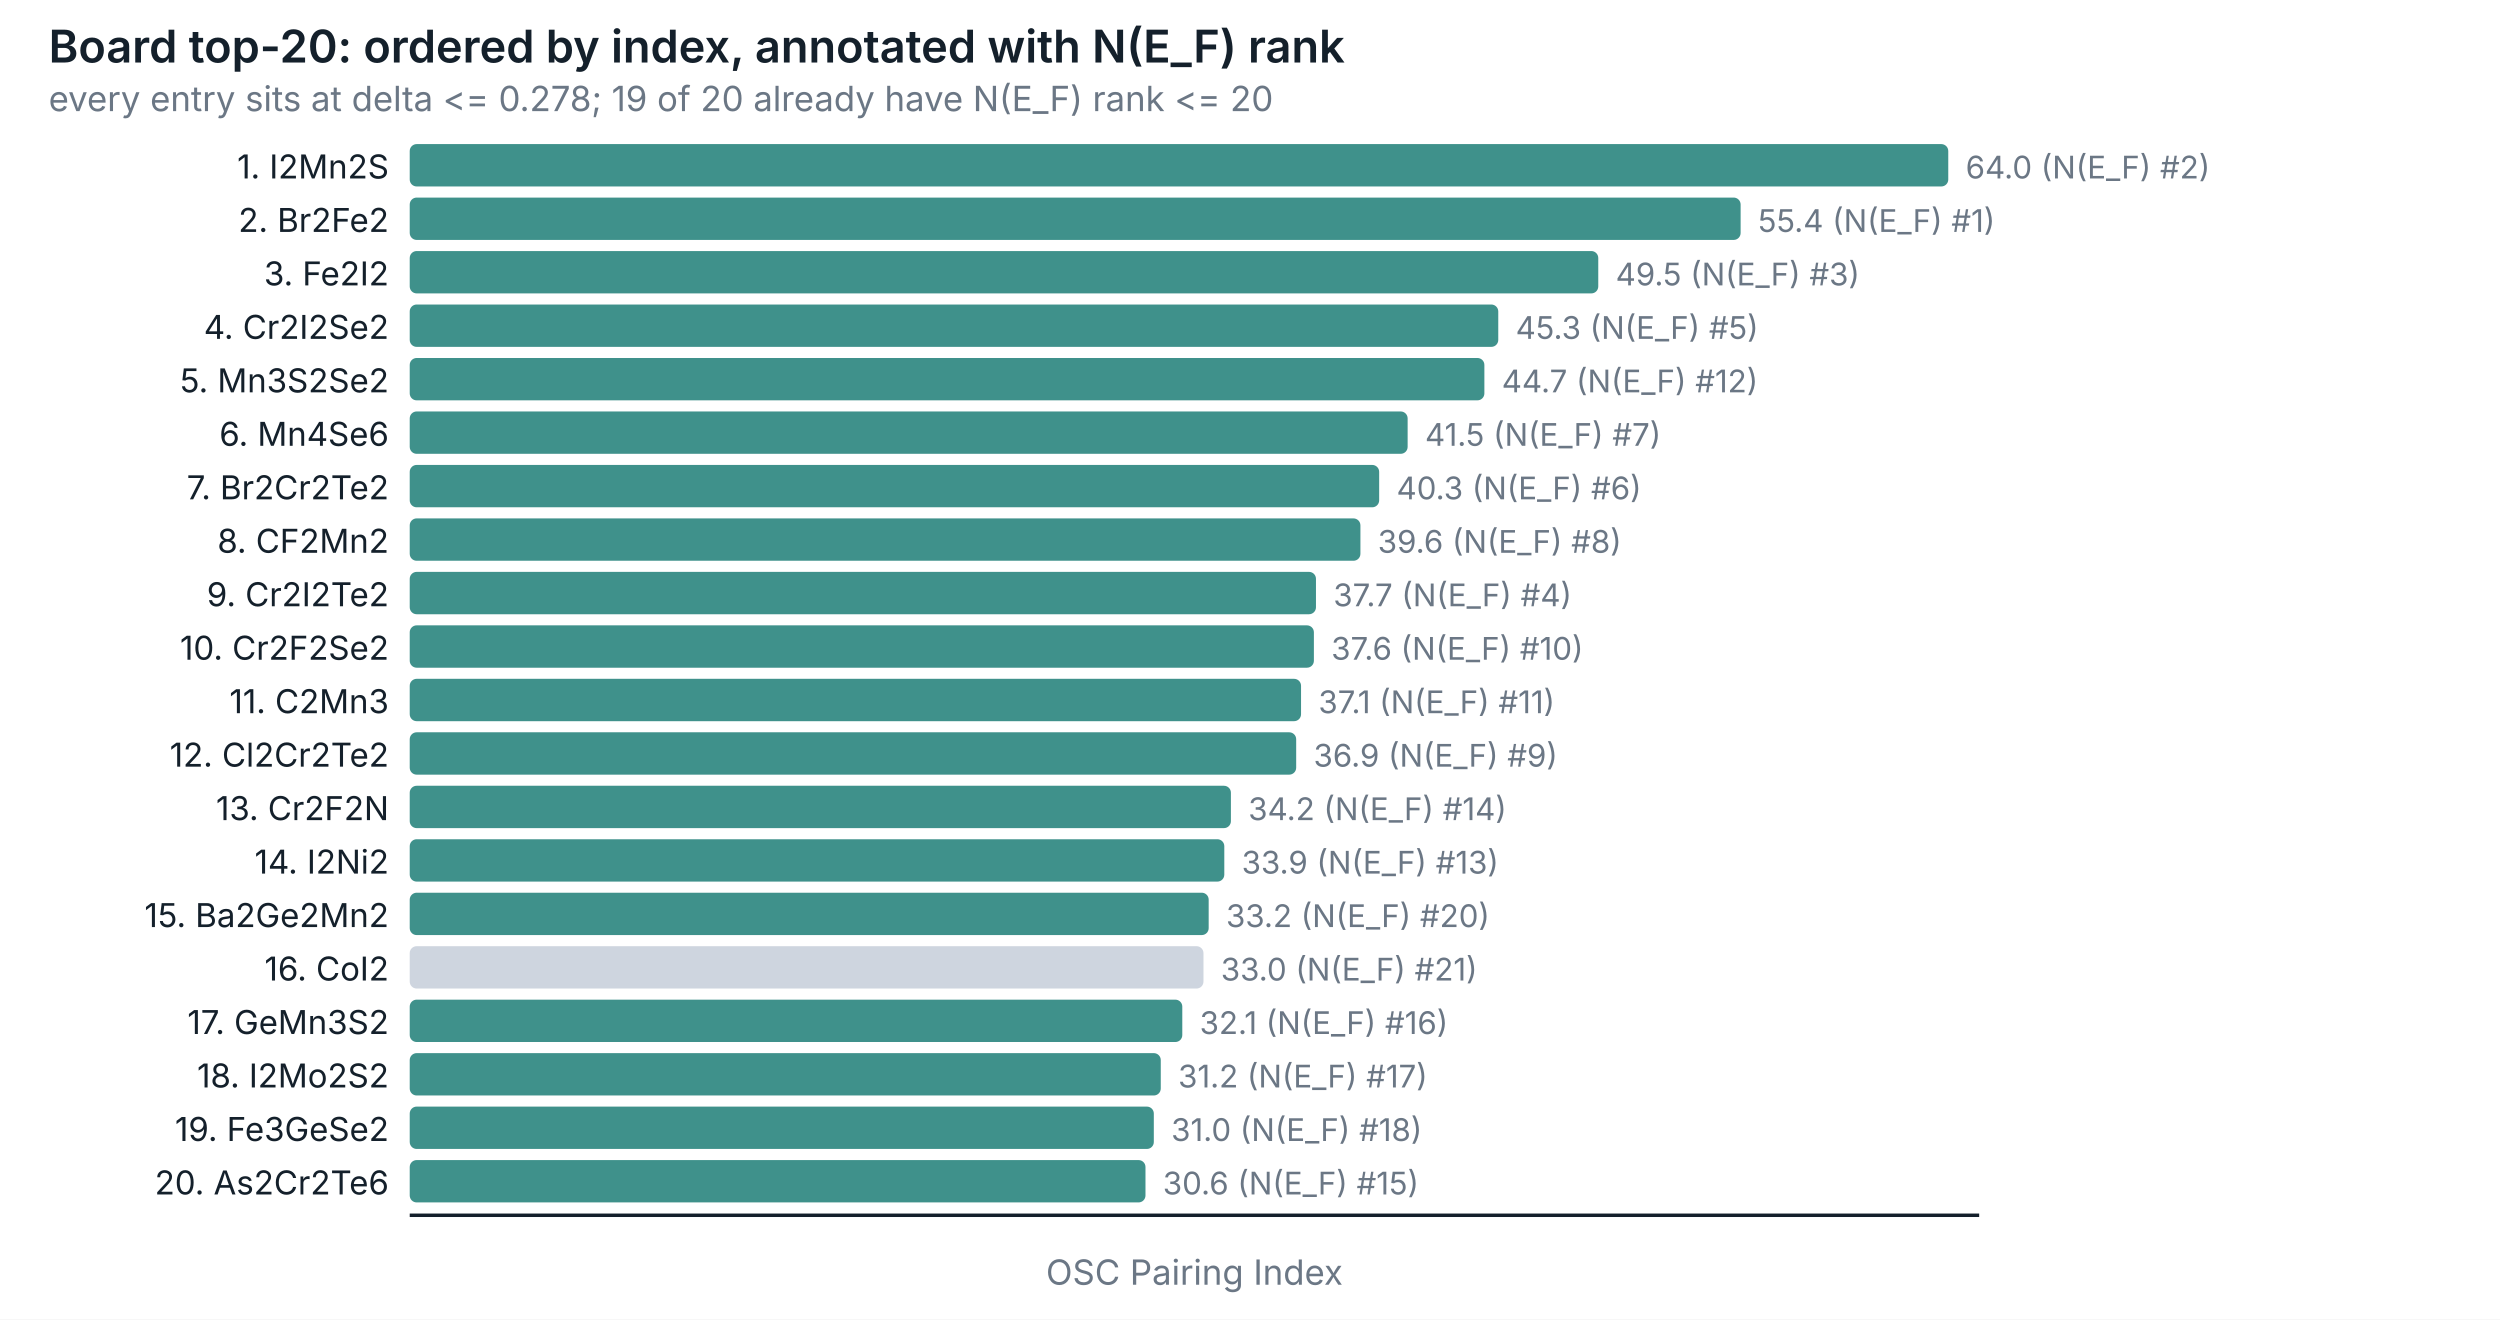
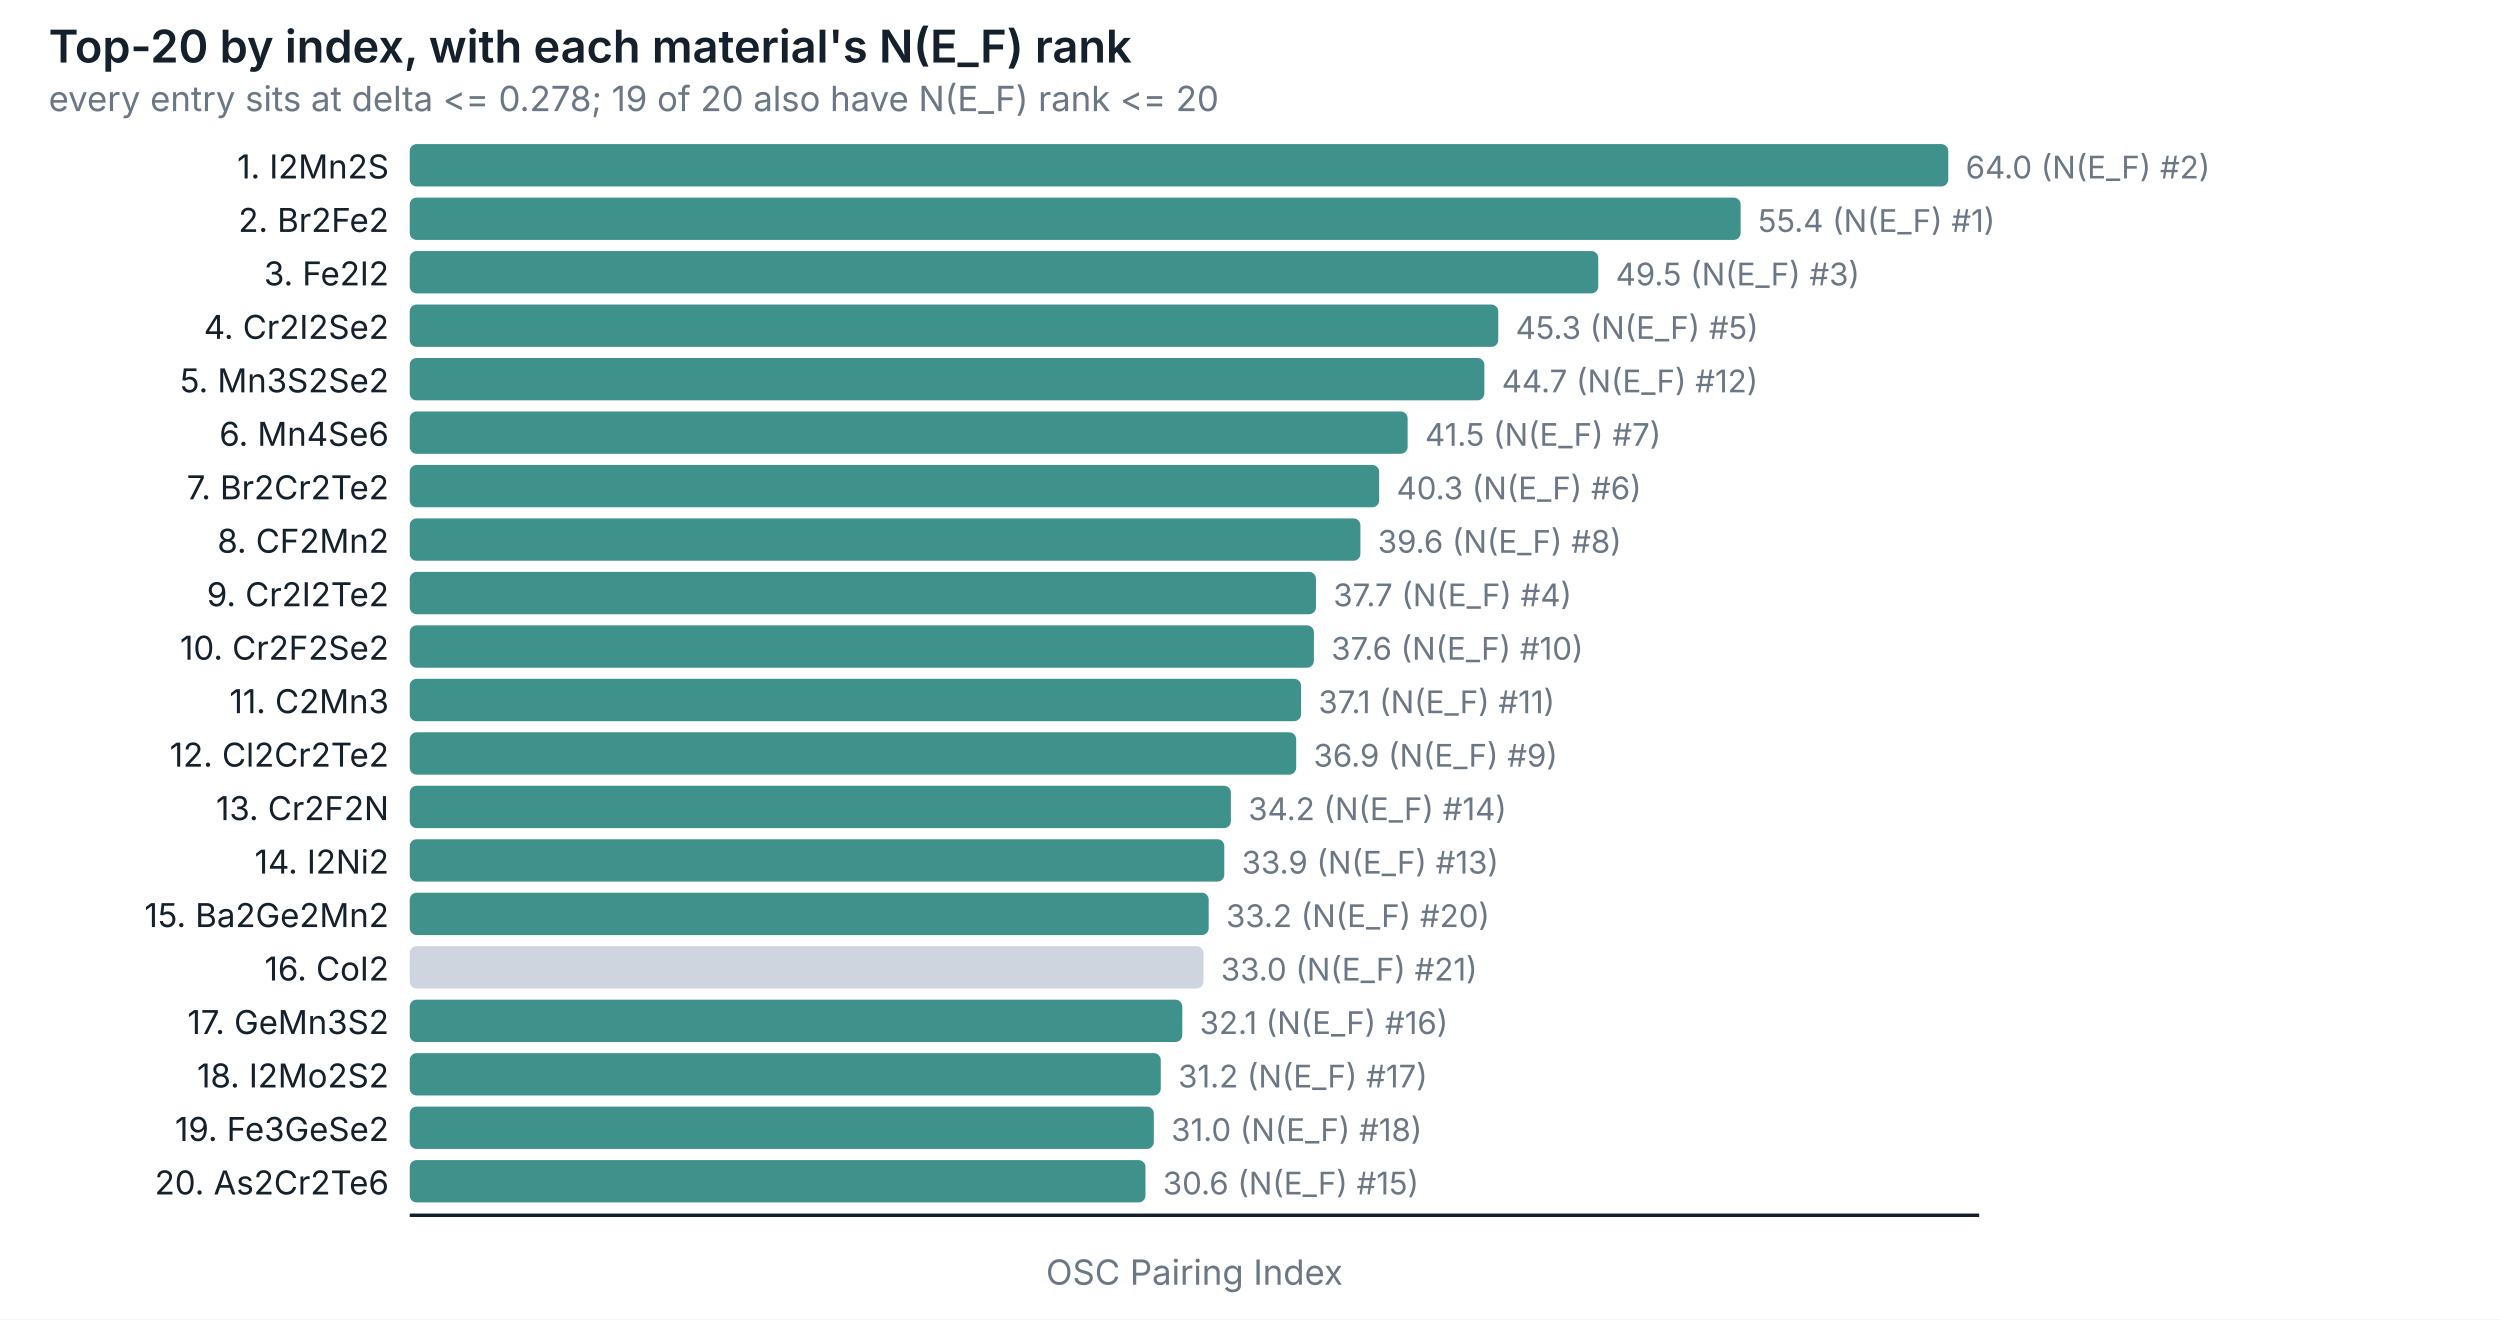
<svg xmlns="http://www.w3.org/2000/svg" viewBox="0 0 720 380" width="720" height="380" role="img">
  <rect width="100%" height="100%" fill="#ffffff" />
-   <text x="14.0" y="18.0" font-size="13" fill="#14202b" text-anchor="start" font-weight="600" font-family="Inter,Segoe UI,Helvetica,Arial,sans-serif">Board top-20: ordered by index, annotated with N(E_F) rank</text>
-   <text x="14.0" y="32.0" font-size="10" fill="#6b7785" text-anchor="start" font-weight="400" font-family="Inter,Segoe UI,Helvetica,Arial,sans-serif">every entry sits at delta &lt;= 0.278; 19 of 20 already have N(E_F) rank &lt;= 20</text>
+   <text x="14.0" y="18.0" font-size="13" fill="#14202b" text-anchor="start" font-weight="600" font-family="Inter,Segoe UI,Helvetica,Arial,sans-serif">Top-20 by index, with each material's N(E_F) rank</text>
+   <text x="14.0" y="32.0" font-size="10" fill="#6b7785" text-anchor="start" font-weight="400" font-family="Inter,Segoe UI,Helvetica,Arial,sans-serif">every entry sits at delta &lt;= 0.278; 19 of 20 also have N(E_F) rank &lt;= 20</text>
  <rect x="118.0" y="41.5" width="443.1" height="12.2" rx="2" fill="#0f766e" stroke="none" fill-opacity="0.8" />
  <text x="112.0" y="51.4" font-size="9.5" fill="#14202b" text-anchor="end" font-weight="400" font-family="Inter,Segoe UI,Helvetica,Arial,sans-serif">1. I2Mn2S</text>
-   <text x="566.1" y="51.4" font-size="9" fill="#6b7785" text-anchor="start" font-weight="400" font-family="Inter,Segoe UI,Helvetica,Arial,sans-serif">64.0   (N(E_F) #2)</text>
+   <text x="566.1" y="51.4" font-size="9" fill="#6b7785" text-anchor="start" font-weight="400" font-family="Inter,Segoe UI,Helvetica,Arial,sans-serif">64.0  (N(E_F) #2)</text>
  <rect x="118.0" y="56.9" width="383.3" height="12.2" rx="2" fill="#0f766e" stroke="none" fill-opacity="0.8" />
  <text x="112.0" y="66.8" font-size="9.5" fill="#14202b" text-anchor="end" font-weight="400" font-family="Inter,Segoe UI,Helvetica,Arial,sans-serif">2. Br2Fe2</text>
-   <text x="506.3" y="66.8" font-size="9" fill="#6b7785" text-anchor="start" font-weight="400" font-family="Inter,Segoe UI,Helvetica,Arial,sans-serif">55.4   (N(E_F) #1)</text>
+   <text x="506.3" y="66.8" font-size="9" fill="#6b7785" text-anchor="start" font-weight="400" font-family="Inter,Segoe UI,Helvetica,Arial,sans-serif">55.4  (N(E_F) #1)</text>
  <rect x="118.0" y="72.3" width="342.3" height="12.2" rx="2" fill="#0f766e" stroke="none" fill-opacity="0.8" />
  <text x="112.0" y="82.2" font-size="9.5" fill="#14202b" text-anchor="end" font-weight="400" font-family="Inter,Segoe UI,Helvetica,Arial,sans-serif">3. Fe2I2</text>
-   <text x="465.3" y="82.2" font-size="9" fill="#6b7785" text-anchor="start" font-weight="400" font-family="Inter,Segoe UI,Helvetica,Arial,sans-serif">49.5   (N(E_F) #3)</text>
+   <text x="465.3" y="82.2" font-size="9" fill="#6b7785" text-anchor="start" font-weight="400" font-family="Inter,Segoe UI,Helvetica,Arial,sans-serif">49.5  (N(E_F) #3)</text>
  <rect x="118.0" y="87.7" width="313.5" height="12.2" rx="2" fill="#0f766e" stroke="none" fill-opacity="0.8" />
  <text x="112.0" y="97.6" font-size="9.5" fill="#14202b" text-anchor="end" font-weight="400" font-family="Inter,Segoe UI,Helvetica,Arial,sans-serif">4. Cr2I2Se2</text>
-   <text x="436.5" y="97.6" font-size="9" fill="#6b7785" text-anchor="start" font-weight="400" font-family="Inter,Segoe UI,Helvetica,Arial,sans-serif">45.3   (N(E_F) #5)</text>
+   <text x="436.5" y="97.6" font-size="9" fill="#6b7785" text-anchor="start" font-weight="400" font-family="Inter,Segoe UI,Helvetica,Arial,sans-serif">45.3  (N(E_F) #5)</text>
  <rect x="118.0" y="103.1" width="309.5" height="12.2" rx="2" fill="#0f766e" stroke="none" fill-opacity="0.8" />
  <text x="112.0" y="113.0" font-size="9.5" fill="#14202b" text-anchor="end" font-weight="400" font-family="Inter,Segoe UI,Helvetica,Arial,sans-serif">5. Mn3S2Se2</text>
-   <text x="432.5" y="113.0" font-size="9" fill="#6b7785" text-anchor="start" font-weight="400" font-family="Inter,Segoe UI,Helvetica,Arial,sans-serif">44.7   (N(E_F) #12)</text>
+   <text x="432.5" y="113.0" font-size="9" fill="#6b7785" text-anchor="start" font-weight="400" font-family="Inter,Segoe UI,Helvetica,Arial,sans-serif">44.7  (N(E_F) #12)</text>
  <rect x="118.0" y="118.5" width="287.4" height="12.2" rx="2" fill="#0f766e" stroke="none" fill-opacity="0.8" />
  <text x="112.0" y="128.4" font-size="9.5" fill="#14202b" text-anchor="end" font-weight="400" font-family="Inter,Segoe UI,Helvetica,Arial,sans-serif">6. Mn4Se6</text>
-   <text x="410.4" y="128.4" font-size="9" fill="#6b7785" text-anchor="start" font-weight="400" font-family="Inter,Segoe UI,Helvetica,Arial,sans-serif">41.5   (N(E_F) #7)</text>
+   <text x="410.4" y="128.4" font-size="9" fill="#6b7785" text-anchor="start" font-weight="400" font-family="Inter,Segoe UI,Helvetica,Arial,sans-serif">41.5  (N(E_F) #7)</text>
  <rect x="118.0" y="133.9" width="279.2" height="12.2" rx="2" fill="#0f766e" stroke="none" fill-opacity="0.8" />
  <text x="112.0" y="143.8" font-size="9.5" fill="#14202b" text-anchor="end" font-weight="400" font-family="Inter,Segoe UI,Helvetica,Arial,sans-serif">7. Br2Cr2Te2</text>
-   <text x="402.2" y="143.8" font-size="9" fill="#6b7785" text-anchor="start" font-weight="400" font-family="Inter,Segoe UI,Helvetica,Arial,sans-serif">40.3   (N(E_F) #6)</text>
+   <text x="402.2" y="143.8" font-size="9" fill="#6b7785" text-anchor="start" font-weight="400" font-family="Inter,Segoe UI,Helvetica,Arial,sans-serif">40.3  (N(E_F) #6)</text>
  <rect x="118.0" y="149.3" width="273.8" height="12.2" rx="2" fill="#0f766e" stroke="none" fill-opacity="0.8" />
  <text x="112.0" y="159.2" font-size="9.5" fill="#14202b" text-anchor="end" font-weight="400" font-family="Inter,Segoe UI,Helvetica,Arial,sans-serif">8. CF2Mn2</text>
-   <text x="396.8" y="159.2" font-size="9" fill="#6b7785" text-anchor="start" font-weight="400" font-family="Inter,Segoe UI,Helvetica,Arial,sans-serif">39.6   (N(E_F) #8)</text>
+   <text x="396.8" y="159.2" font-size="9" fill="#6b7785" text-anchor="start" font-weight="400" font-family="Inter,Segoe UI,Helvetica,Arial,sans-serif">39.6  (N(E_F) #8)</text>
  <rect x="118.0" y="164.7" width="261.0" height="12.2" rx="2" fill="#0f766e" stroke="none" fill-opacity="0.8" />
  <text x="112.0" y="174.6" font-size="9.5" fill="#14202b" text-anchor="end" font-weight="400" font-family="Inter,Segoe UI,Helvetica,Arial,sans-serif">9. Cr2I2Te2</text>
-   <text x="384.0" y="174.6" font-size="9" fill="#6b7785" text-anchor="start" font-weight="400" font-family="Inter,Segoe UI,Helvetica,Arial,sans-serif">37.7   (N(E_F) #4)</text>
+   <text x="384.0" y="174.6" font-size="9" fill="#6b7785" text-anchor="start" font-weight="400" font-family="Inter,Segoe UI,Helvetica,Arial,sans-serif">37.7  (N(E_F) #4)</text>
  <rect x="118.0" y="180.1" width="260.4" height="12.2" rx="2" fill="#0f766e" stroke="none" fill-opacity="0.8" />
  <text x="112.0" y="190.0" font-size="9.5" fill="#14202b" text-anchor="end" font-weight="400" font-family="Inter,Segoe UI,Helvetica,Arial,sans-serif">10. Cr2F2Se2</text>
-   <text x="383.4" y="190.0" font-size="9" fill="#6b7785" text-anchor="start" font-weight="400" font-family="Inter,Segoe UI,Helvetica,Arial,sans-serif">37.6   (N(E_F) #10)</text>
+   <text x="383.4" y="190.0" font-size="9" fill="#6b7785" text-anchor="start" font-weight="400" font-family="Inter,Segoe UI,Helvetica,Arial,sans-serif">37.6  (N(E_F) #10)</text>
  <rect x="118.0" y="195.5" width="256.7" height="12.2" rx="2" fill="#0f766e" stroke="none" fill-opacity="0.8" />
  <text x="112.0" y="205.4" font-size="9.5" fill="#14202b" text-anchor="end" font-weight="400" font-family="Inter,Segoe UI,Helvetica,Arial,sans-serif">11. C2Mn3</text>
-   <text x="379.7" y="205.4" font-size="9" fill="#6b7785" text-anchor="start" font-weight="400" font-family="Inter,Segoe UI,Helvetica,Arial,sans-serif">37.1   (N(E_F) #11)</text>
+   <text x="379.7" y="205.4" font-size="9" fill="#6b7785" text-anchor="start" font-weight="400" font-family="Inter,Segoe UI,Helvetica,Arial,sans-serif">37.1  (N(E_F) #11)</text>
  <rect x="118.0" y="210.9" width="255.3" height="12.2" rx="2" fill="#0f766e" stroke="none" fill-opacity="0.8" />
  <text x="112.0" y="220.8" font-size="9.5" fill="#14202b" text-anchor="end" font-weight="400" font-family="Inter,Segoe UI,Helvetica,Arial,sans-serif">12. Cl2Cr2Te2</text>
-   <text x="378.3" y="220.8" font-size="9" fill="#6b7785" text-anchor="start" font-weight="400" font-family="Inter,Segoe UI,Helvetica,Arial,sans-serif">36.9   (N(E_F) #9)</text>
+   <text x="378.3" y="220.8" font-size="9" fill="#6b7785" text-anchor="start" font-weight="400" font-family="Inter,Segoe UI,Helvetica,Arial,sans-serif">36.9  (N(E_F) #9)</text>
  <rect x="118.0" y="226.3" width="236.5" height="12.2" rx="2" fill="#0f766e" stroke="none" fill-opacity="0.8" />
  <text x="112.0" y="236.2" font-size="9.5" fill="#14202b" text-anchor="end" font-weight="400" font-family="Inter,Segoe UI,Helvetica,Arial,sans-serif">13. Cr2F2N</text>
-   <text x="359.5" y="236.2" font-size="9" fill="#6b7785" text-anchor="start" font-weight="400" font-family="Inter,Segoe UI,Helvetica,Arial,sans-serif">34.2   (N(E_F) #14)</text>
+   <text x="359.5" y="236.2" font-size="9" fill="#6b7785" text-anchor="start" font-weight="400" font-family="Inter,Segoe UI,Helvetica,Arial,sans-serif">34.2  (N(E_F) #14)</text>
  <rect x="118.0" y="241.7" width="234.6" height="12.2" rx="2" fill="#0f766e" stroke="none" fill-opacity="0.8" />
  <text x="112.0" y="251.6" font-size="9.5" fill="#14202b" text-anchor="end" font-weight="400" font-family="Inter,Segoe UI,Helvetica,Arial,sans-serif">14. I2Ni2</text>
-   <text x="357.6" y="251.6" font-size="9" fill="#6b7785" text-anchor="start" font-weight="400" font-family="Inter,Segoe UI,Helvetica,Arial,sans-serif">33.9   (N(E_F) #13)</text>
+   <text x="357.6" y="251.6" font-size="9" fill="#6b7785" text-anchor="start" font-weight="400" font-family="Inter,Segoe UI,Helvetica,Arial,sans-serif">33.9  (N(E_F) #13)</text>
  <rect x="118.0" y="257.1" width="230.1" height="12.2" rx="2" fill="#0f766e" stroke="none" fill-opacity="0.8" />
  <text x="112.0" y="267.0" font-size="9.5" fill="#14202b" text-anchor="end" font-weight="400" font-family="Inter,Segoe UI,Helvetica,Arial,sans-serif">15. Ba2Ge2Mn2</text>
-   <text x="353.1" y="267.0" font-size="9" fill="#6b7785" text-anchor="start" font-weight="400" font-family="Inter,Segoe UI,Helvetica,Arial,sans-serif">33.2   (N(E_F) #20)</text>
+   <text x="353.1" y="267.0" font-size="9" fill="#6b7785" text-anchor="start" font-weight="400" font-family="Inter,Segoe UI,Helvetica,Arial,sans-serif">33.2  (N(E_F) #20)</text>
  <rect x="118.0" y="272.5" width="228.6" height="12.2" rx="2" fill="#94a3b8" stroke="none" fill-opacity="0.45" />
  <text x="112.0" y="282.4" font-size="9.5" fill="#14202b" text-anchor="end" font-weight="400" font-family="Inter,Segoe UI,Helvetica,Arial,sans-serif">16. CoI2</text>
-   <text x="351.6" y="282.4" font-size="9" fill="#6b7785" text-anchor="start" font-weight="400" font-family="Inter,Segoe UI,Helvetica,Arial,sans-serif">33.0   (N(E_F) #21)</text>
+   <text x="351.6" y="282.4" font-size="9" fill="#6b7785" text-anchor="start" font-weight="400" font-family="Inter,Segoe UI,Helvetica,Arial,sans-serif">33.0  (N(E_F) #21)</text>
  <rect x="118.0" y="287.9" width="222.5" height="12.2" rx="2" fill="#0f766e" stroke="none" fill-opacity="0.8" />
  <text x="112.0" y="297.8" font-size="9.5" fill="#14202b" text-anchor="end" font-weight="400" font-family="Inter,Segoe UI,Helvetica,Arial,sans-serif">17. GeMn3S2</text>
-   <text x="345.5" y="297.8" font-size="9" fill="#6b7785" text-anchor="start" font-weight="400" font-family="Inter,Segoe UI,Helvetica,Arial,sans-serif">32.1   (N(E_F) #16)</text>
+   <text x="345.5" y="297.8" font-size="9" fill="#6b7785" text-anchor="start" font-weight="400" font-family="Inter,Segoe UI,Helvetica,Arial,sans-serif">32.1  (N(E_F) #16)</text>
  <rect x="118.0" y="303.3" width="216.3" height="12.2" rx="2" fill="#0f766e" stroke="none" fill-opacity="0.8" />
  <text x="112.0" y="313.2" font-size="9.5" fill="#14202b" text-anchor="end" font-weight="400" font-family="Inter,Segoe UI,Helvetica,Arial,sans-serif">18. I2Mo2S2</text>
-   <text x="339.3" y="313.2" font-size="9" fill="#6b7785" text-anchor="start" font-weight="400" font-family="Inter,Segoe UI,Helvetica,Arial,sans-serif">31.2   (N(E_F) #17)</text>
+   <text x="339.3" y="313.2" font-size="9" fill="#6b7785" text-anchor="start" font-weight="400" font-family="Inter,Segoe UI,Helvetica,Arial,sans-serif">31.2  (N(E_F) #17)</text>
  <rect x="118.0" y="318.7" width="214.3" height="12.2" rx="2" fill="#0f766e" stroke="none" fill-opacity="0.8" />
  <text x="112.0" y="328.6" font-size="9.5" fill="#14202b" text-anchor="end" font-weight="400" font-family="Inter,Segoe UI,Helvetica,Arial,sans-serif">19. Fe3GeSe2</text>
-   <text x="337.3" y="328.6" font-size="9" fill="#6b7785" text-anchor="start" font-weight="400" font-family="Inter,Segoe UI,Helvetica,Arial,sans-serif">31.0   (N(E_F) #18)</text>
+   <text x="337.3" y="328.6" font-size="9" fill="#6b7785" text-anchor="start" font-weight="400" font-family="Inter,Segoe UI,Helvetica,Arial,sans-serif">31.0  (N(E_F) #18)</text>
  <rect x="118.0" y="334.1" width="211.9" height="12.2" rx="2" fill="#0f766e" stroke="none" fill-opacity="0.8" />
  <text x="112.0" y="344.0" font-size="9.5" fill="#14202b" text-anchor="end" font-weight="400" font-family="Inter,Segoe UI,Helvetica,Arial,sans-serif">20. As2Cr2Te6</text>
-   <text x="334.9" y="344.0" font-size="9" fill="#6b7785" text-anchor="start" font-weight="400" font-family="Inter,Segoe UI,Helvetica,Arial,sans-serif">30.6   (N(E_F) #15)</text>
+   <text x="334.9" y="344.0" font-size="9" fill="#6b7785" text-anchor="start" font-weight="400" font-family="Inter,Segoe UI,Helvetica,Arial,sans-serif">30.6  (N(E_F) #15)</text>
  <line x1="118.0" y1="350.0" x2="570.0" y2="350.0" stroke="#14202b" stroke-width="1" />
  <text x="344.0" y="370.0" font-size="10" fill="#6b7785" text-anchor="middle" font-weight="400" font-family="Inter,Segoe UI,Helvetica,Arial,sans-serif">OSC Pairing Index</text>
</svg>
